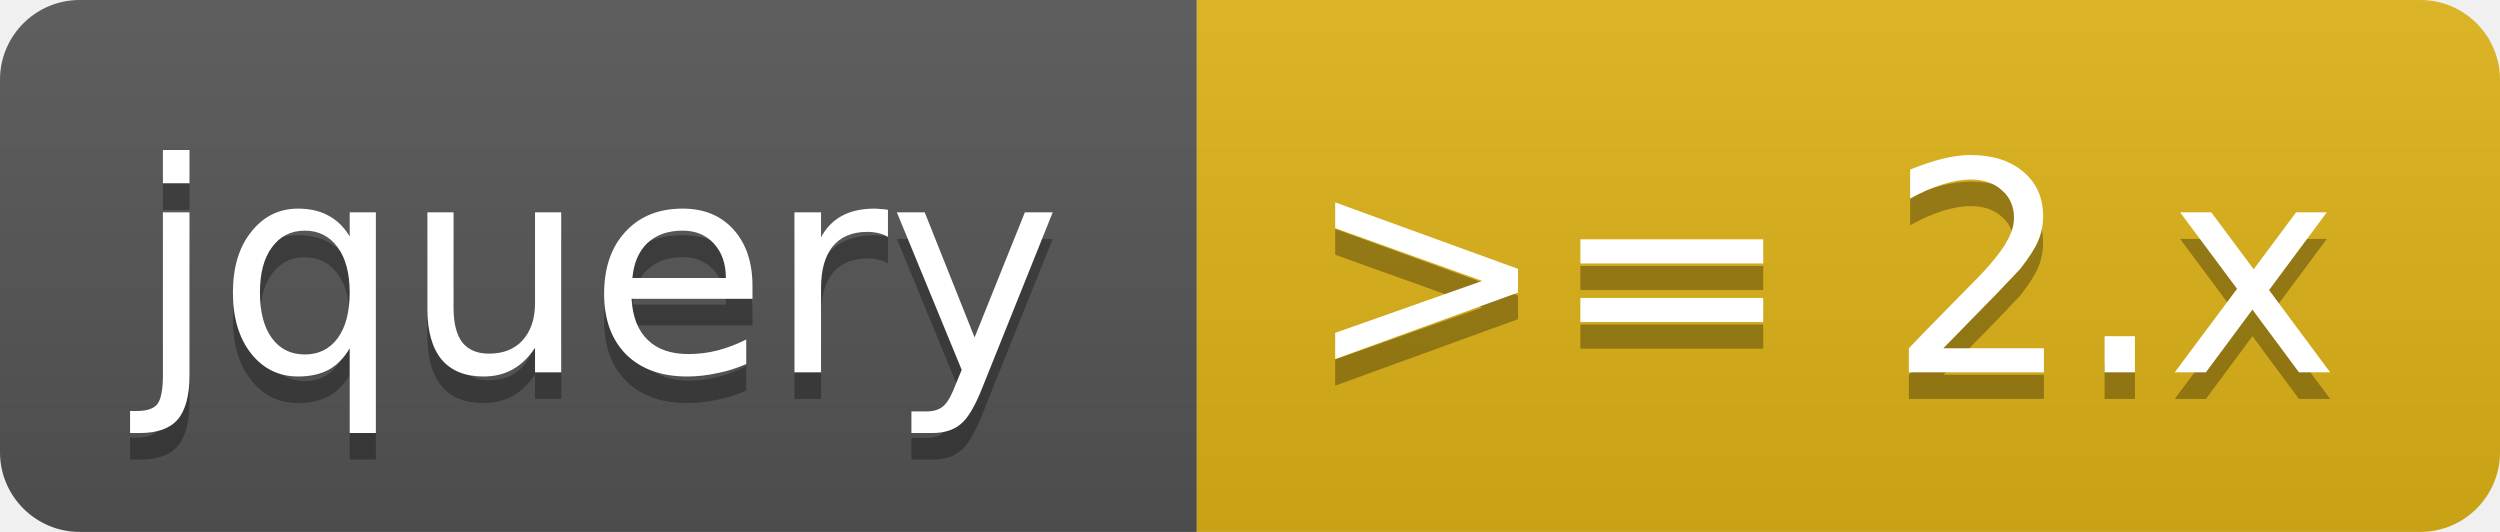
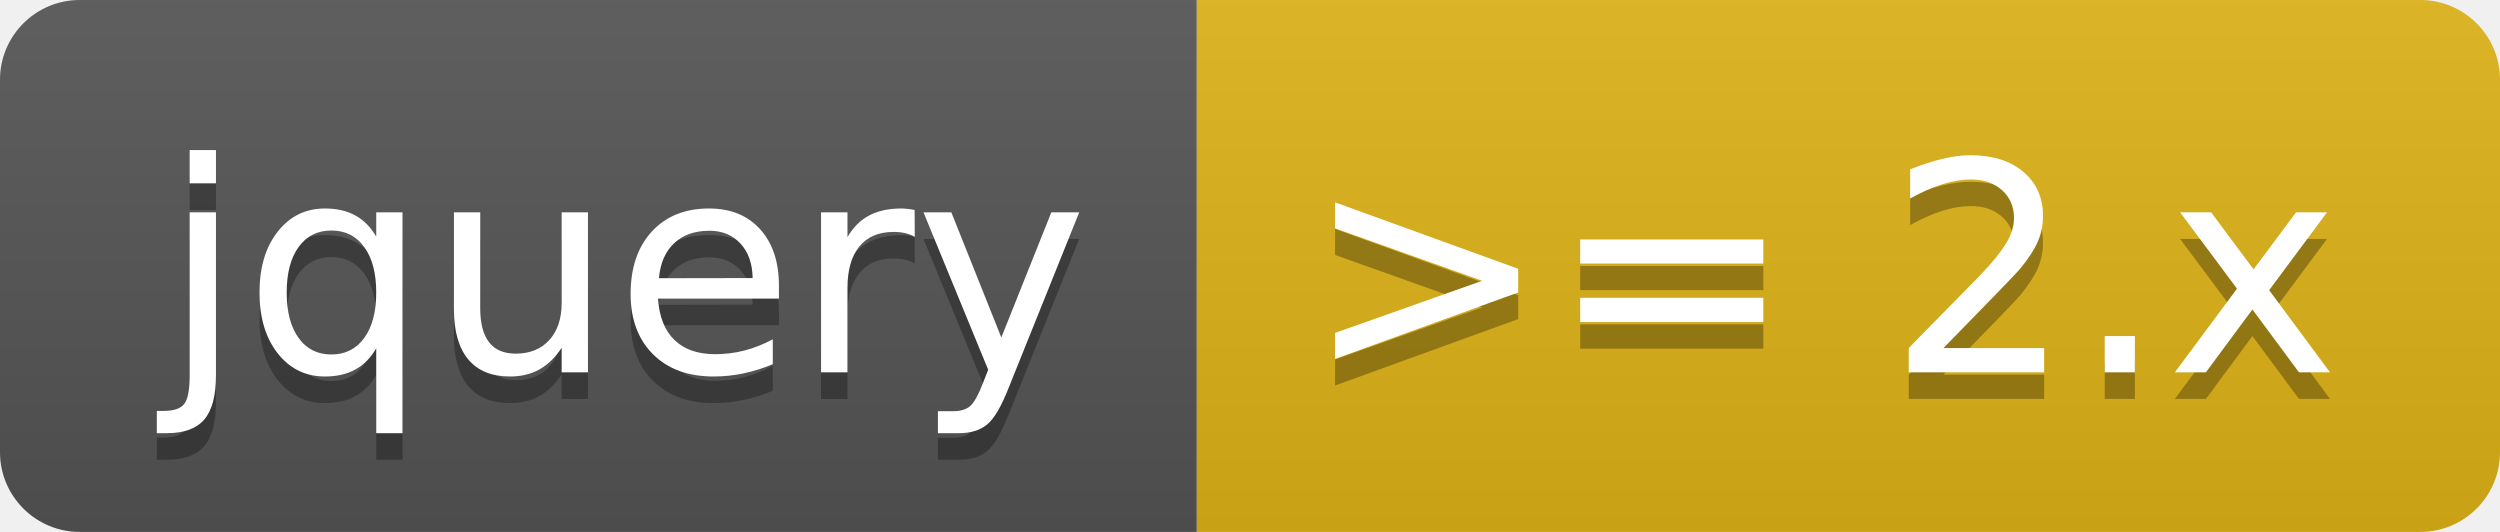
<svg xmlns="http://www.w3.org/2000/svg" width="94" height="20">
  <linearGradient id="b" x2="0" y2="100%">
    <stop offset="0" stop-color="#bbb" stop-opacity=".1" />
    <stop offset="1" stop-opacity=".1" />
  </linearGradient>
  <clipPath id="a">
    <rect width="94" height="20" rx="3" fill="#fff" />
  </clipPath>
  <g clip-path="url(#a)">
    <path fill="#555" d="M0 0h45v20H0z" />
    <path fill="#dfb317" d="M45 0h49v20H45z" />
    <path fill="url(#b)" d="M0 0h94v20H0z" />
  </g>
-   <g fill="#fff" text-anchor="middle" font-family="DejaVu Sans,Verdana,Geneva,sans-serif" font-size="11">
-     <text x="22.5" y="15" fill="#010101" fill-opacity=".3">jquery</text>
-     <text x="22.5" y="14">jquery</text>
-     <text x="68.5" y="15" fill="#010101" fill-opacity=".3">&gt;= 2.x</text>
-     <text x="68.5" y="14">&gt;= 2.x</text>
+   <g fill="#fff" text-anchor="middle" font-family="DejaVu Sans,Verdana,Geneva,sans-serif" font-size="110">
+     <text x="235" y="150" fill="#010101" fill-opacity=".3" transform="scale(.1)" textLength="350">jquery</text>
+     <text x="235" y="140" transform="scale(.1)" textLength="350">jquery</text>
+     <text x="685" y="150" fill="#010101" fill-opacity=".3" transform="scale(.1)" textLength="390">&gt;= 2.x</text>
+     <text x="685" y="140" transform="scale(.1)" textLength="390">&gt;= 2.x</text>
  </g>
</svg>
